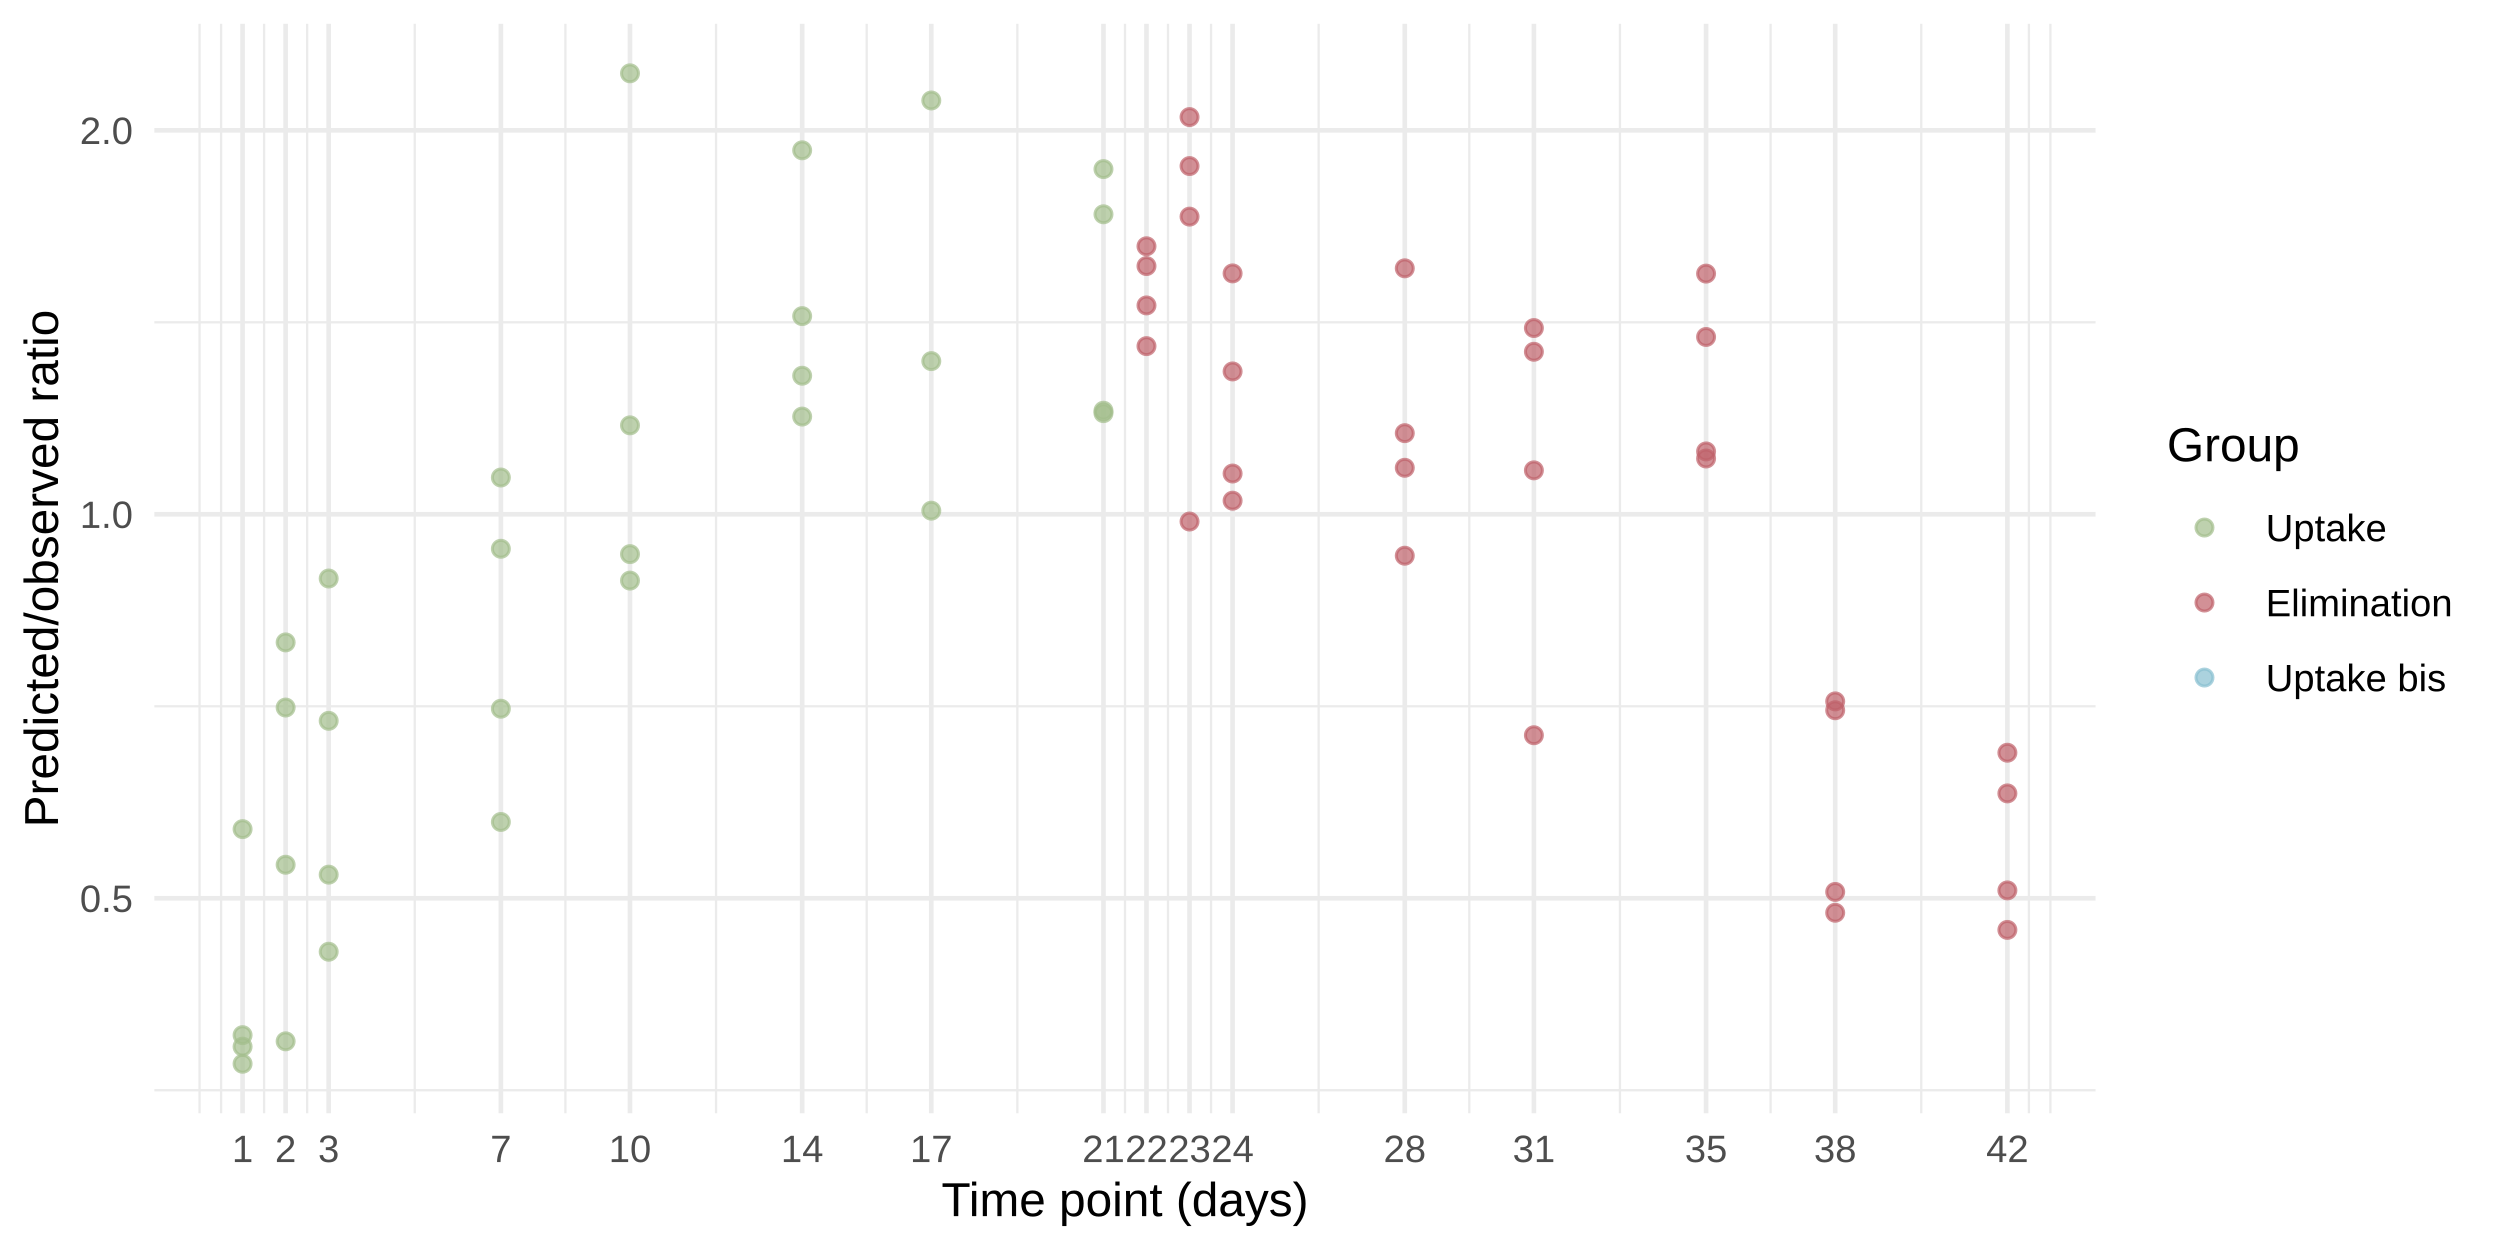
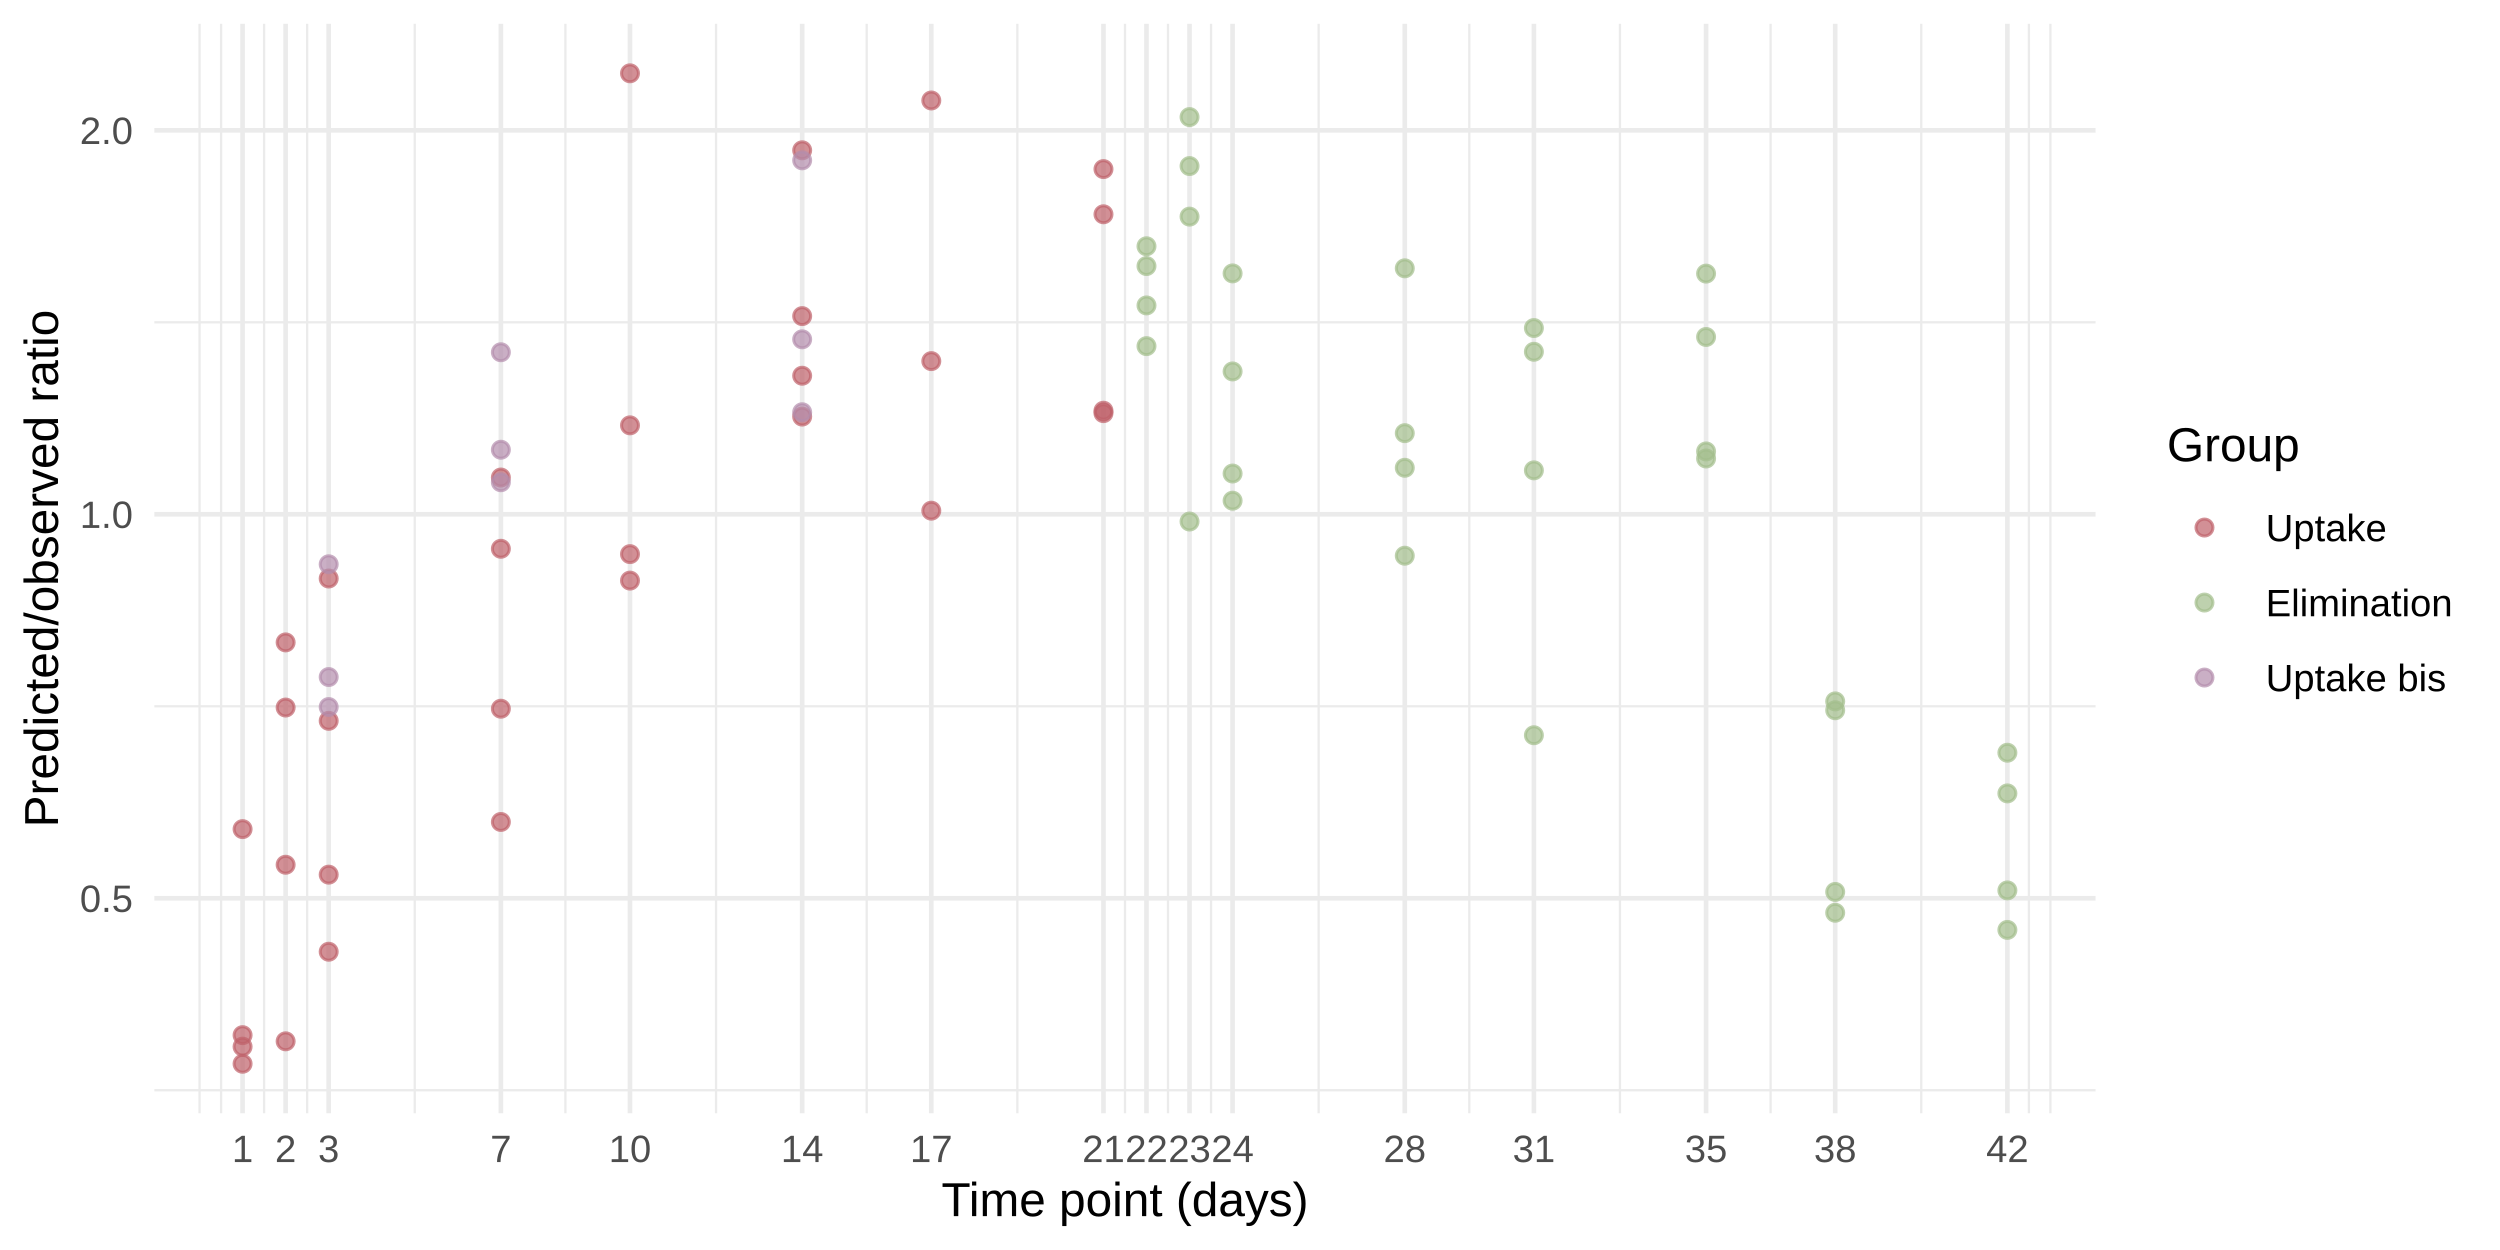
<svg xmlns="http://www.w3.org/2000/svg" width="576.00pt" height="288.00pt" viewBox="0 0 576.00 288.00">
  <g class="svglite">
    <defs>
      <style type="text/css">
    .svglite line, .svglite polyline, .svglite polygon, .svglite path, .svglite rect, .svglite circle {
      fill: none;
      stroke: #000000;
      stroke-linecap: round;
      stroke-linejoin: round;
      stroke-miterlimit: 10.00;
    }
    .svglite text {
      white-space: pre;
    }
    .svglite g.glyphgroup path {
      fill: inherit;
      stroke: none;
    }
  </style>
    </defs>
    <rect width="100%" height="100%" style="stroke: none; fill: #FFFFFF;" />
    <defs>
      <clipPath id="cpMC4wMHw1NzYuMDB8MC4wMHwyODguMDA=">
        <rect x="0.00" y="0.00" width="576.00" height="288.00" />
      </clipPath>
    </defs>
    <g clip-path="url(#cpMC4wMHw1NzYuMDB8MC4wMHwyODguMDA=)">
      <rect x="-0" y="0.00" width="576.00" height="288.00" style="stroke-width: 1.07; stroke: none; fill: #FFFFFF;" />
    </g>
    <defs>
      <clipPath id="cpMzUuNTZ8NDgyLjgzfDUuNDh8MjU2LjUw">
        <rect x="35.56" y="5.48" width="447.26" height="251.02" />
      </clipPath>
    </defs>
    <g clip-path="url(#cpMzUuNTZ8NDgyLjgzfDUuNDh8MjU2LjUw)">
      <polyline points="35.56,251.19 482.83,251.19 " style="stroke-width: 0.53; stroke: #EBEBEB; stroke-linecap: butt;" />
      <polyline points="35.56,162.72 482.83,162.72 " style="stroke-width: 0.53; stroke: #EBEBEB; stroke-linecap: butt;" />
      <polyline points="35.56,74.26 482.83,74.26 " style="stroke-width: 0.53; stroke: #EBEBEB; stroke-linecap: butt;" />
      <polyline points="45.98,256.50 45.98,5.48 " style="stroke-width: 0.53; stroke: #EBEBEB; stroke-linecap: butt;" />
      <polyline points="50.94,256.50 50.94,5.48 " style="stroke-width: 0.53; stroke: #EBEBEB; stroke-linecap: butt;" />
      <polyline points="60.85,256.50 60.85,5.48 " style="stroke-width: 0.53; stroke: #EBEBEB; stroke-linecap: butt;" />
      <polyline points="70.77,256.50 70.77,5.48 " style="stroke-width: 0.53; stroke: #EBEBEB; stroke-linecap: butt;" />
      <polyline points="95.56,256.50 95.56,5.48 " style="stroke-width: 0.53; stroke: #EBEBEB; stroke-linecap: butt;" />
      <polyline points="130.27,256.50 130.27,5.48 " style="stroke-width: 0.53; stroke: #EBEBEB; stroke-linecap: butt;" />
      <polyline points="164.98,256.50 164.98,5.48 " style="stroke-width: 0.53; stroke: #EBEBEB; stroke-linecap: butt;" />
      <polyline points="199.69,256.50 199.69,5.48 " style="stroke-width: 0.53; stroke: #EBEBEB; stroke-linecap: butt;" />
      <polyline points="234.40,256.50 234.40,5.48 " style="stroke-width: 0.53; stroke: #EBEBEB; stroke-linecap: butt;" />
      <polyline points="259.20,256.50 259.20,5.48 " style="stroke-width: 0.53; stroke: #EBEBEB; stroke-linecap: butt;" />
      <polyline points="269.11,256.50 269.11,5.48 " style="stroke-width: 0.53; stroke: #EBEBEB; stroke-linecap: butt;" />
      <polyline points="279.03,256.50 279.03,5.48 " style="stroke-width: 0.53; stroke: #EBEBEB; stroke-linecap: butt;" />
      <polyline points="303.82,256.50 303.82,5.48 " style="stroke-width: 0.53; stroke: #EBEBEB; stroke-linecap: butt;" />
      <polyline points="338.53,256.50 338.53,5.48 " style="stroke-width: 0.53; stroke: #EBEBEB; stroke-linecap: butt;" />
      <polyline points="373.24,256.50 373.24,5.48 " style="stroke-width: 0.53; stroke: #EBEBEB; stroke-linecap: butt;" />
      <polyline points="407.95,256.50 407.95,5.48 " style="stroke-width: 0.53; stroke: #EBEBEB; stroke-linecap: butt;" />
      <polyline points="442.66,256.50 442.66,5.48 " style="stroke-width: 0.53; stroke: #EBEBEB; stroke-linecap: butt;" />
      <polyline points="467.46,256.50 467.46,5.48 " style="stroke-width: 0.53; stroke: #EBEBEB; stroke-linecap: butt;" />
      <polyline points="472.41,256.50 472.41,5.48 " style="stroke-width: 0.53; stroke: #EBEBEB; stroke-linecap: butt;" />
      <polyline points="35.56,206.96 482.83,206.96 " style="stroke-width: 1.07; stroke: #EBEBEB; stroke-linecap: butt;" />
      <polyline points="35.56,118.49 482.83,118.49 " style="stroke-width: 1.07; stroke: #EBEBEB; stroke-linecap: butt;" />
      <polyline points="35.56,30.03 482.83,30.03 " style="stroke-width: 1.07; stroke: #EBEBEB; stroke-linecap: butt;" />
      <polyline points="55.89,256.50 55.89,5.48 " style="stroke-width: 1.07; stroke: #EBEBEB; stroke-linecap: butt;" />
      <polyline points="65.81,256.50 65.81,5.48 " style="stroke-width: 1.07; stroke: #EBEBEB; stroke-linecap: butt;" />
      <polyline points="75.73,256.50 75.73,5.48 " style="stroke-width: 1.07; stroke: #EBEBEB; stroke-linecap: butt;" />
      <polyline points="115.40,256.50 115.40,5.48 " style="stroke-width: 1.07; stroke: #EBEBEB; stroke-linecap: butt;" />
      <polyline points="145.15,256.50 145.15,5.48 " style="stroke-width: 1.07; stroke: #EBEBEB; stroke-linecap: butt;" />
      <polyline points="184.82,256.50 184.82,5.48 " style="stroke-width: 1.07; stroke: #EBEBEB; stroke-linecap: butt;" />
      <polyline points="214.57,256.50 214.57,5.48 " style="stroke-width: 1.07; stroke: #EBEBEB; stroke-linecap: butt;" />
      <polyline points="254.24,256.50 254.24,5.48 " style="stroke-width: 1.07; stroke: #EBEBEB; stroke-linecap: butt;" />
      <polyline points="264.15,256.50 264.15,5.48 " style="stroke-width: 1.07; stroke: #EBEBEB; stroke-linecap: butt;" />
      <polyline points="274.07,256.50 274.07,5.48 " style="stroke-width: 1.07; stroke: #EBEBEB; stroke-linecap: butt;" />
      <polyline points="283.99,256.50 283.99,5.48 " style="stroke-width: 1.07; stroke: #EBEBEB; stroke-linecap: butt;" />
      <polyline points="323.66,256.50 323.66,5.48 " style="stroke-width: 1.07; stroke: #EBEBEB; stroke-linecap: butt;" />
      <polyline points="353.41,256.50 353.41,5.48 " style="stroke-width: 1.07; stroke: #EBEBEB; stroke-linecap: butt;" />
      <polyline points="393.08,256.50 393.08,5.48 " style="stroke-width: 1.07; stroke: #EBEBEB; stroke-linecap: butt;" />
      <polyline points="422.83,256.50 422.83,5.48 " style="stroke-width: 1.07; stroke: #EBEBEB; stroke-linecap: butt;" />
      <polyline points="462.50,256.50 462.50,5.48 " style="stroke-width: 1.07; stroke: #EBEBEB; stroke-linecap: butt;" />
-       <circle cx="55.89" cy="238.50" r="1.95" style="stroke-width: 0.71; stroke: #A3BE8C; stroke-opacity: 0.70; fill: #A3BE8C; fill-opacity: 0.70;" />
-       <circle cx="55.89" cy="191.03" r="1.95" style="stroke-width: 0.71; stroke: #A3BE8C; stroke-opacity: 0.70; fill: #A3BE8C; fill-opacity: 0.70;" />
-       <circle cx="55.89" cy="245.09" r="1.95" style="stroke-width: 0.71; stroke: #A3BE8C; stroke-opacity: 0.70; fill: #A3BE8C; fill-opacity: 0.70;" />
-       <circle cx="55.89" cy="241.15" r="1.95" style="stroke-width: 0.71; stroke: #A3BE8C; stroke-opacity: 0.70; fill: #A3BE8C; fill-opacity: 0.70;" />
-       <circle cx="65.81" cy="163.02" r="1.95" style="stroke-width: 0.71; stroke: #A3BE8C; stroke-opacity: 0.70; fill: #A3BE8C; fill-opacity: 0.70;" />
-       <circle cx="65.81" cy="148.01" r="1.95" style="stroke-width: 0.71; stroke: #A3BE8C; stroke-opacity: 0.70; fill: #A3BE8C; fill-opacity: 0.70;" />
-       <circle cx="65.81" cy="199.24" r="1.95" style="stroke-width: 0.71; stroke: #A3BE8C; stroke-opacity: 0.70; fill: #A3BE8C; fill-opacity: 0.70;" />
-       <circle cx="65.81" cy="239.92" r="1.95" style="stroke-width: 0.71; stroke: #A3BE8C; stroke-opacity: 0.70; fill: #A3BE8C; fill-opacity: 0.70;" />
-       <circle cx="75.73" cy="133.29" r="1.95" style="stroke-width: 0.71; stroke: #A3BE8C; stroke-opacity: 0.70; fill: #A3BE8C; fill-opacity: 0.70;" />
-       <circle cx="75.73" cy="166.08" r="1.95" style="stroke-width: 0.71; stroke: #A3BE8C; stroke-opacity: 0.70; fill: #A3BE8C; fill-opacity: 0.70;" />
-       <circle cx="75.73" cy="219.28" r="1.95" style="stroke-width: 0.71; stroke: #A3BE8C; stroke-opacity: 0.70; fill: #A3BE8C; fill-opacity: 0.70;" />
-       <circle cx="75.73" cy="201.52" r="1.95" style="stroke-width: 0.71; stroke: #A3BE8C; stroke-opacity: 0.70; fill: #A3BE8C; fill-opacity: 0.70;" />
-       <circle cx="115.40" cy="110.02" r="1.95" style="stroke-width: 0.71; stroke: #A3BE8C; stroke-opacity: 0.70; fill: #A3BE8C; fill-opacity: 0.70;" />
-       <circle cx="115.40" cy="126.44" r="1.95" style="stroke-width: 0.71; stroke: #A3BE8C; stroke-opacity: 0.70; fill: #A3BE8C; fill-opacity: 0.70;" />
-       <circle cx="115.40" cy="163.29" r="1.95" style="stroke-width: 0.71; stroke: #A3BE8C; stroke-opacity: 0.70; fill: #A3BE8C; fill-opacity: 0.70;" />
-       <circle cx="115.40" cy="189.38" r="1.95" style="stroke-width: 0.71; stroke: #A3BE8C; stroke-opacity: 0.70; fill: #A3BE8C; fill-opacity: 0.70;" />
-       <circle cx="145.15" cy="98.00" r="1.95" style="stroke-width: 0.71; stroke: #A3BE8C; stroke-opacity: 0.70; fill: #A3BE8C; fill-opacity: 0.70;" />
-       <circle cx="145.15" cy="16.89" r="1.95" style="stroke-width: 0.71; stroke: #A3BE8C; stroke-opacity: 0.70; fill: #A3BE8C; fill-opacity: 0.70;" />
-       <circle cx="145.15" cy="127.67" r="1.95" style="stroke-width: 0.71; stroke: #A3BE8C; stroke-opacity: 0.70; fill: #A3BE8C; fill-opacity: 0.70;" />
-       <circle cx="145.15" cy="133.77" r="1.95" style="stroke-width: 0.71; stroke: #A3BE8C; stroke-opacity: 0.70; fill: #A3BE8C; fill-opacity: 0.70;" />
-       <circle cx="184.82" cy="72.83" r="1.95" style="stroke-width: 0.71; stroke: #A3BE8C; stroke-opacity: 0.70; fill: #A3BE8C; fill-opacity: 0.70;" />
-       <circle cx="184.82" cy="34.63" r="1.95" style="stroke-width: 0.71; stroke: #A3BE8C; stroke-opacity: 0.70; fill: #A3BE8C; fill-opacity: 0.70;" />
-       <circle cx="184.82" cy="95.98" r="1.95" style="stroke-width: 0.71; stroke: #A3BE8C; stroke-opacity: 0.70; fill: #A3BE8C; fill-opacity: 0.70;" />
-       <circle cx="184.82" cy="86.57" r="1.95" style="stroke-width: 0.71; stroke: #A3BE8C; stroke-opacity: 0.70; fill: #A3BE8C; fill-opacity: 0.70;" />
-       <circle cx="214.57" cy="23.15" r="1.95" style="stroke-width: 0.71; stroke: #A3BE8C; stroke-opacity: 0.70; fill: #A3BE8C; fill-opacity: 0.70;" />
-       <circle cx="214.57" cy="117.66" r="1.95" style="stroke-width: 0.71; stroke: #A3BE8C; stroke-opacity: 0.70; fill: #A3BE8C; fill-opacity: 0.70;" />
-       <circle cx="214.57" cy="83.20" r="1.95" style="stroke-width: 0.71; stroke: #A3BE8C; stroke-opacity: 0.70; fill: #A3BE8C; fill-opacity: 0.70;" />
-       <circle cx="254.24" cy="38.96" r="1.95" style="stroke-width: 0.71; stroke: #A3BE8C; stroke-opacity: 0.70; fill: #A3BE8C; fill-opacity: 0.70;" />
-       <circle cx="254.24" cy="94.63" r="1.95" style="stroke-width: 0.71; stroke: #A3BE8C; stroke-opacity: 0.70; fill: #A3BE8C; fill-opacity: 0.70;" />
-       <circle cx="254.24" cy="49.37" r="1.95" style="stroke-width: 0.71; stroke: #A3BE8C; stroke-opacity: 0.70; fill: #A3BE8C; fill-opacity: 0.70;" />
-       <circle cx="254.24" cy="95.19" r="1.95" style="stroke-width: 0.71; stroke: #A3BE8C; stroke-opacity: 0.70; fill: #A3BE8C; fill-opacity: 0.70;" />
-       <circle cx="264.15" cy="61.30" r="1.95" style="stroke-width: 0.71; stroke: #BF616A; stroke-opacity: 0.70; fill: #BF616A; fill-opacity: 0.70;" />
-       <circle cx="264.15" cy="70.37" r="1.95" style="stroke-width: 0.71; stroke: #BF616A; stroke-opacity: 0.70; fill: #BF616A; fill-opacity: 0.70;" />
-       <circle cx="264.15" cy="79.75" r="1.95" style="stroke-width: 0.71; stroke: #BF616A; stroke-opacity: 0.70; fill: #BF616A; fill-opacity: 0.70;" />
-       <circle cx="264.15" cy="56.74" r="1.95" style="stroke-width: 0.71; stroke: #BF616A; stroke-opacity: 0.70; fill: #BF616A; fill-opacity: 0.70;" />
-       <circle cx="274.07" cy="120.16" r="1.95" style="stroke-width: 0.71; stroke: #BF616A; stroke-opacity: 0.70; fill: #BF616A; fill-opacity: 0.70;" />
-       <circle cx="274.07" cy="49.91" r="1.95" style="stroke-width: 0.71; stroke: #BF616A; stroke-opacity: 0.70; fill: #BF616A; fill-opacity: 0.70;" />
-       <circle cx="274.07" cy="26.97" r="1.95" style="stroke-width: 0.71; stroke: #BF616A; stroke-opacity: 0.70; fill: #BF616A; fill-opacity: 0.70;" />
-       <circle cx="274.07" cy="38.26" r="1.95" style="stroke-width: 0.71; stroke: #BF616A; stroke-opacity: 0.70; fill: #BF616A; fill-opacity: 0.70;" />
-       <circle cx="283.99" cy="62.99" r="1.95" style="stroke-width: 0.71; stroke: #BF616A; stroke-opacity: 0.70; fill: #BF616A; fill-opacity: 0.70;" />
-       <circle cx="283.99" cy="109.10" r="1.95" style="stroke-width: 0.71; stroke: #BF616A; stroke-opacity: 0.70; fill: #BF616A; fill-opacity: 0.70;" />
-       <circle cx="283.99" cy="85.58" r="1.95" style="stroke-width: 0.71; stroke: #BF616A; stroke-opacity: 0.70; fill: #BF616A; fill-opacity: 0.70;" />
-       <circle cx="283.99" cy="115.36" r="1.95" style="stroke-width: 0.71; stroke: #BF616A; stroke-opacity: 0.70; fill: #BF616A; fill-opacity: 0.70;" />
-       <circle cx="323.66" cy="128.04" r="1.95" style="stroke-width: 0.71; stroke: #BF616A; stroke-opacity: 0.70; fill: #BF616A; fill-opacity: 0.70;" />
-       <circle cx="323.66" cy="61.82" r="1.95" style="stroke-width: 0.71; stroke: #BF616A; stroke-opacity: 0.70; fill: #BF616A; fill-opacity: 0.70;" />
-       <circle cx="323.66" cy="99.80" r="1.95" style="stroke-width: 0.71; stroke: #BF616A; stroke-opacity: 0.70; fill: #BF616A; fill-opacity: 0.70;" />
-       <circle cx="323.66" cy="107.78" r="1.95" style="stroke-width: 0.71; stroke: #BF616A; stroke-opacity: 0.70; fill: #BF616A; fill-opacity: 0.70;" />
-       <circle cx="353.41" cy="169.40" r="1.95" style="stroke-width: 0.71; stroke: #BF616A; stroke-opacity: 0.70; fill: #BF616A; fill-opacity: 0.70;" />
-       <circle cx="353.41" cy="75.58" r="1.95" style="stroke-width: 0.71; stroke: #BF616A; stroke-opacity: 0.70; fill: #BF616A; fill-opacity: 0.70;" />
-       <circle cx="353.41" cy="81.05" r="1.95" style="stroke-width: 0.71; stroke: #BF616A; stroke-opacity: 0.70; fill: #BF616A; fill-opacity: 0.70;" />
-       <circle cx="353.41" cy="108.37" r="1.95" style="stroke-width: 0.71; stroke: #BF616A; stroke-opacity: 0.70; fill: #BF616A; fill-opacity: 0.70;" />
-       <circle cx="393.08" cy="77.64" r="1.95" style="stroke-width: 0.71; stroke: #BF616A; stroke-opacity: 0.70; fill: #BF616A; fill-opacity: 0.70;" />
-       <circle cx="393.08" cy="105.64" r="1.95" style="stroke-width: 0.71; stroke: #BF616A; stroke-opacity: 0.70; fill: #BF616A; fill-opacity: 0.70;" />
-       <circle cx="393.08" cy="104.01" r="1.95" style="stroke-width: 0.71; stroke: #BF616A; stroke-opacity: 0.70; fill: #BF616A; fill-opacity: 0.70;" />
-       <circle cx="393.08" cy="63.04" r="1.95" style="stroke-width: 0.71; stroke: #BF616A; stroke-opacity: 0.70; fill: #BF616A; fill-opacity: 0.70;" />
-       <circle cx="422.83" cy="205.50" r="1.95" style="stroke-width: 0.71; stroke: #BF616A; stroke-opacity: 0.70; fill: #BF616A; fill-opacity: 0.70;" />
-       <circle cx="422.83" cy="210.30" r="1.95" style="stroke-width: 0.71; stroke: #BF616A; stroke-opacity: 0.70; fill: #BF616A; fill-opacity: 0.70;" />
-       <circle cx="422.83" cy="163.64" r="1.95" style="stroke-width: 0.71; stroke: #BF616A; stroke-opacity: 0.70; fill: #BF616A; fill-opacity: 0.70;" />
-       <circle cx="422.83" cy="161.60" r="1.95" style="stroke-width: 0.71; stroke: #BF616A; stroke-opacity: 0.70; fill: #BF616A; fill-opacity: 0.70;" />
-       <circle cx="462.50" cy="214.25" r="1.95" style="stroke-width: 0.71; stroke: #BF616A; stroke-opacity: 0.70; fill: #BF616A; fill-opacity: 0.70;" />
-       <circle cx="462.50" cy="173.43" r="1.95" style="stroke-width: 0.71; stroke: #BF616A; stroke-opacity: 0.70; fill: #BF616A; fill-opacity: 0.70;" />
-       <circle cx="462.50" cy="182.80" r="1.95" style="stroke-width: 0.71; stroke: #BF616A; stroke-opacity: 0.70; fill: #BF616A; fill-opacity: 0.70;" />
-       <circle cx="462.50" cy="205.15" r="1.95" style="stroke-width: 0.71; stroke: #BF616A; stroke-opacity: 0.70; fill: #BF616A; fill-opacity: 0.70;" />
+       <circle cx="55.89" cy="238.50" r="1.95" style="stroke-width: 0.71; stroke: #BF616A; stroke-opacity: 0.70; fill: #BF616A; fill-opacity: 0.70;" />
+       <circle cx="55.89" cy="191.03" r="1.95" style="stroke-width: 0.71; stroke: #BF616A; stroke-opacity: 0.70; fill: #BF616A; fill-opacity: 0.70;" />
+       <circle cx="55.89" cy="245.09" r="1.95" style="stroke-width: 0.71; stroke: #BF616A; stroke-opacity: 0.70; fill: #BF616A; fill-opacity: 0.70;" />
+       <circle cx="55.89" cy="241.15" r="1.95" style="stroke-width: 0.71; stroke: #BF616A; stroke-opacity: 0.70; fill: #BF616A; fill-opacity: 0.70;" />
+       <circle cx="65.81" cy="163.02" r="1.95" style="stroke-width: 0.71; stroke: #BF616A; stroke-opacity: 0.70; fill: #BF616A; fill-opacity: 0.70;" />
+       <circle cx="65.81" cy="148.01" r="1.95" style="stroke-width: 0.71; stroke: #BF616A; stroke-opacity: 0.70; fill: #BF616A; fill-opacity: 0.70;" />
+       <circle cx="65.81" cy="199.24" r="1.95" style="stroke-width: 0.71; stroke: #BF616A; stroke-opacity: 0.70; fill: #BF616A; fill-opacity: 0.70;" />
+       <circle cx="65.81" cy="239.92" r="1.95" style="stroke-width: 0.71; stroke: #BF616A; stroke-opacity: 0.70; fill: #BF616A; fill-opacity: 0.70;" />
+       <circle cx="75.73" cy="133.29" r="1.95" style="stroke-width: 0.71; stroke: #BF616A; stroke-opacity: 0.70; fill: #BF616A; fill-opacity: 0.70;" />
+       <circle cx="75.73" cy="166.08" r="1.95" style="stroke-width: 0.71; stroke: #BF616A; stroke-opacity: 0.70; fill: #BF616A; fill-opacity: 0.70;" />
+       <circle cx="75.73" cy="219.28" r="1.95" style="stroke-width: 0.71; stroke: #BF616A; stroke-opacity: 0.70; fill: #BF616A; fill-opacity: 0.70;" />
+       <circle cx="75.73" cy="201.52" r="1.95" style="stroke-width: 0.71; stroke: #BF616A; stroke-opacity: 0.70; fill: #BF616A; fill-opacity: 0.70;" />
+       <circle cx="115.40" cy="110.02" r="1.95" style="stroke-width: 0.71; stroke: #BF616A; stroke-opacity: 0.70; fill: #BF616A; fill-opacity: 0.70;" />
+       <circle cx="115.40" cy="126.44" r="1.95" style="stroke-width: 0.71; stroke: #BF616A; stroke-opacity: 0.70; fill: #BF616A; fill-opacity: 0.70;" />
+       <circle cx="115.40" cy="163.29" r="1.95" style="stroke-width: 0.71; stroke: #BF616A; stroke-opacity: 0.70; fill: #BF616A; fill-opacity: 0.70;" />
+       <circle cx="115.40" cy="189.38" r="1.95" style="stroke-width: 0.71; stroke: #BF616A; stroke-opacity: 0.70; fill: #BF616A; fill-opacity: 0.70;" />
+       <circle cx="145.15" cy="98.00" r="1.95" style="stroke-width: 0.71; stroke: #BF616A; stroke-opacity: 0.70; fill: #BF616A; fill-opacity: 0.70;" />
+       <circle cx="145.15" cy="16.89" r="1.95" style="stroke-width: 0.71; stroke: #BF616A; stroke-opacity: 0.70; fill: #BF616A; fill-opacity: 0.70;" />
+       <circle cx="145.15" cy="127.67" r="1.95" style="stroke-width: 0.71; stroke: #BF616A; stroke-opacity: 0.70; fill: #BF616A; fill-opacity: 0.70;" />
+       <circle cx="145.15" cy="133.77" r="1.95" style="stroke-width: 0.71; stroke: #BF616A; stroke-opacity: 0.70; fill: #BF616A; fill-opacity: 0.70;" />
+       <circle cx="184.82" cy="72.83" r="1.95" style="stroke-width: 0.71; stroke: #BF616A; stroke-opacity: 0.70; fill: #BF616A; fill-opacity: 0.70;" />
+       <circle cx="184.82" cy="34.63" r="1.95" style="stroke-width: 0.71; stroke: #BF616A; stroke-opacity: 0.70; fill: #BF616A; fill-opacity: 0.70;" />
+       <circle cx="184.82" cy="95.98" r="1.95" style="stroke-width: 0.71; stroke: #BF616A; stroke-opacity: 0.70; fill: #BF616A; fill-opacity: 0.70;" />
+       <circle cx="184.82" cy="86.57" r="1.95" style="stroke-width: 0.71; stroke: #BF616A; stroke-opacity: 0.70; fill: #BF616A; fill-opacity: 0.70;" />
+       <circle cx="214.57" cy="23.15" r="1.95" style="stroke-width: 0.71; stroke: #BF616A; stroke-opacity: 0.70; fill: #BF616A; fill-opacity: 0.70;" />
+       <circle cx="214.57" cy="117.66" r="1.95" style="stroke-width: 0.71; stroke: #BF616A; stroke-opacity: 0.70; fill: #BF616A; fill-opacity: 0.70;" />
+       <circle cx="214.57" cy="83.20" r="1.95" style="stroke-width: 0.71; stroke: #BF616A; stroke-opacity: 0.70; fill: #BF616A; fill-opacity: 0.70;" />
+       <circle cx="254.24" cy="38.96" r="1.95" style="stroke-width: 0.71; stroke: #BF616A; stroke-opacity: 0.70; fill: #BF616A; fill-opacity: 0.70;" />
+       <circle cx="254.24" cy="94.63" r="1.95" style="stroke-width: 0.71; stroke: #BF616A; stroke-opacity: 0.70; fill: #BF616A; fill-opacity: 0.70;" />
+       <circle cx="254.24" cy="49.37" r="1.95" style="stroke-width: 0.71; stroke: #BF616A; stroke-opacity: 0.70; fill: #BF616A; fill-opacity: 0.70;" />
+       <circle cx="254.24" cy="95.19" r="1.95" style="stroke-width: 0.71; stroke: #BF616A; stroke-opacity: 0.70; fill: #BF616A; fill-opacity: 0.70;" />
+       <circle cx="264.15" cy="61.30" r="1.95" style="stroke-width: 0.71; stroke: #A3BE8C; stroke-opacity: 0.70; fill: #A3BE8C; fill-opacity: 0.70;" />
+       <circle cx="264.15" cy="70.37" r="1.95" style="stroke-width: 0.71; stroke: #A3BE8C; stroke-opacity: 0.70; fill: #A3BE8C; fill-opacity: 0.70;" />
+       <circle cx="264.15" cy="79.75" r="1.95" style="stroke-width: 0.71; stroke: #A3BE8C; stroke-opacity: 0.70; fill: #A3BE8C; fill-opacity: 0.70;" />
+       <circle cx="264.15" cy="56.74" r="1.95" style="stroke-width: 0.71; stroke: #A3BE8C; stroke-opacity: 0.70; fill: #A3BE8C; fill-opacity: 0.70;" />
+       <circle cx="274.07" cy="120.16" r="1.95" style="stroke-width: 0.71; stroke: #A3BE8C; stroke-opacity: 0.70; fill: #A3BE8C; fill-opacity: 0.70;" />
+       <circle cx="274.07" cy="49.91" r="1.95" style="stroke-width: 0.71; stroke: #A3BE8C; stroke-opacity: 0.70; fill: #A3BE8C; fill-opacity: 0.70;" />
+       <circle cx="274.07" cy="26.97" r="1.95" style="stroke-width: 0.71; stroke: #A3BE8C; stroke-opacity: 0.70; fill: #A3BE8C; fill-opacity: 0.70;" />
+       <circle cx="274.07" cy="38.26" r="1.95" style="stroke-width: 0.71; stroke: #A3BE8C; stroke-opacity: 0.70; fill: #A3BE8C; fill-opacity: 0.70;" />
+       <circle cx="283.99" cy="62.99" r="1.95" style="stroke-width: 0.71; stroke: #A3BE8C; stroke-opacity: 0.70; fill: #A3BE8C; fill-opacity: 0.70;" />
+       <circle cx="283.99" cy="109.10" r="1.95" style="stroke-width: 0.71; stroke: #A3BE8C; stroke-opacity: 0.70; fill: #A3BE8C; fill-opacity: 0.70;" />
+       <circle cx="283.99" cy="85.58" r="1.95" style="stroke-width: 0.71; stroke: #A3BE8C; stroke-opacity: 0.70; fill: #A3BE8C; fill-opacity: 0.70;" />
+       <circle cx="283.99" cy="115.36" r="1.95" style="stroke-width: 0.71; stroke: #A3BE8C; stroke-opacity: 0.70; fill: #A3BE8C; fill-opacity: 0.70;" />
+       <circle cx="323.66" cy="128.04" r="1.95" style="stroke-width: 0.71; stroke: #A3BE8C; stroke-opacity: 0.70; fill: #A3BE8C; fill-opacity: 0.70;" />
+       <circle cx="323.66" cy="61.82" r="1.95" style="stroke-width: 0.71; stroke: #A3BE8C; stroke-opacity: 0.70; fill: #A3BE8C; fill-opacity: 0.70;" />
+       <circle cx="323.66" cy="99.80" r="1.95" style="stroke-width: 0.71; stroke: #A3BE8C; stroke-opacity: 0.70; fill: #A3BE8C; fill-opacity: 0.70;" />
+       <circle cx="323.66" cy="107.78" r="1.95" style="stroke-width: 0.71; stroke: #A3BE8C; stroke-opacity: 0.70; fill: #A3BE8C; fill-opacity: 0.70;" />
+       <circle cx="353.41" cy="169.40" r="1.95" style="stroke-width: 0.71; stroke: #A3BE8C; stroke-opacity: 0.70; fill: #A3BE8C; fill-opacity: 0.70;" />
+       <circle cx="353.41" cy="75.58" r="1.95" style="stroke-width: 0.71; stroke: #A3BE8C; stroke-opacity: 0.70; fill: #A3BE8C; fill-opacity: 0.70;" />
+       <circle cx="353.41" cy="81.05" r="1.95" style="stroke-width: 0.71; stroke: #A3BE8C; stroke-opacity: 0.70; fill: #A3BE8C; fill-opacity: 0.70;" />
+       <circle cx="353.41" cy="108.37" r="1.95" style="stroke-width: 0.71; stroke: #A3BE8C; stroke-opacity: 0.70; fill: #A3BE8C; fill-opacity: 0.70;" />
+       <circle cx="393.08" cy="77.64" r="1.95" style="stroke-width: 0.71; stroke: #A3BE8C; stroke-opacity: 0.70; fill: #A3BE8C; fill-opacity: 0.70;" />
+       <circle cx="393.08" cy="105.64" r="1.95" style="stroke-width: 0.71; stroke: #A3BE8C; stroke-opacity: 0.70; fill: #A3BE8C; fill-opacity: 0.70;" />
+       <circle cx="393.08" cy="104.01" r="1.95" style="stroke-width: 0.71; stroke: #A3BE8C; stroke-opacity: 0.70; fill: #A3BE8C; fill-opacity: 0.70;" />
+       <circle cx="393.08" cy="63.04" r="1.95" style="stroke-width: 0.71; stroke: #A3BE8C; stroke-opacity: 0.70; fill: #A3BE8C; fill-opacity: 0.70;" />
+       <circle cx="422.83" cy="205.50" r="1.95" style="stroke-width: 0.71; stroke: #A3BE8C; stroke-opacity: 0.70; fill: #A3BE8C; fill-opacity: 0.70;" />
+       <circle cx="422.83" cy="210.30" r="1.95" style="stroke-width: 0.71; stroke: #A3BE8C; stroke-opacity: 0.70; fill: #A3BE8C; fill-opacity: 0.70;" />
+       <circle cx="422.83" cy="163.64" r="1.95" style="stroke-width: 0.71; stroke: #A3BE8C; stroke-opacity: 0.70; fill: #A3BE8C; fill-opacity: 0.70;" />
+       <circle cx="422.83" cy="161.60" r="1.95" style="stroke-width: 0.71; stroke: #A3BE8C; stroke-opacity: 0.70; fill: #A3BE8C; fill-opacity: 0.70;" />
+       <circle cx="462.50" cy="214.25" r="1.95" style="stroke-width: 0.71; stroke: #A3BE8C; stroke-opacity: 0.70; fill: #A3BE8C; fill-opacity: 0.70;" />
+       <circle cx="462.50" cy="173.43" r="1.95" style="stroke-width: 0.71; stroke: #A3BE8C; stroke-opacity: 0.70; fill: #A3BE8C; fill-opacity: 0.70;" />
+       <circle cx="462.50" cy="182.80" r="1.95" style="stroke-width: 0.71; stroke: #A3BE8C; stroke-opacity: 0.70; fill: #A3BE8C; fill-opacity: 0.70;" />
+       <circle cx="462.50" cy="205.15" r="1.95" style="stroke-width: 0.71; stroke: #A3BE8C; stroke-opacity: 0.70; fill: #A3BE8C; fill-opacity: 0.70;" />
+       <circle cx="75.73" cy="155.99" r="1.95" style="stroke-width: 0.71; stroke: #B48EAD; stroke-opacity: 0.70; fill: #B48EAD; fill-opacity: 0.70;" />
+       <circle cx="75.73" cy="130.01" r="1.95" style="stroke-width: 0.71; stroke: #B48EAD; stroke-opacity: 0.70; fill: #B48EAD; fill-opacity: 0.70;" />
+       <circle cx="75.73" cy="162.90" r="1.95" style="stroke-width: 0.71; stroke: #B48EAD; stroke-opacity: 0.70; fill: #B48EAD; fill-opacity: 0.70;" />
+       <circle cx="115.40" cy="81.16" r="1.95" style="stroke-width: 0.71; stroke: #B48EAD; stroke-opacity: 0.70; fill: #B48EAD; fill-opacity: 0.70;" />
+       <circle cx="115.40" cy="111.11" r="1.95" style="stroke-width: 0.71; stroke: #B48EAD; stroke-opacity: 0.70; fill: #B48EAD; fill-opacity: 0.70;" />
+       <circle cx="115.40" cy="103.62" r="1.95" style="stroke-width: 0.71; stroke: #B48EAD; stroke-opacity: 0.70; fill: #B48EAD; fill-opacity: 0.70;" />
+       <circle cx="184.82" cy="94.98" r="1.95" style="stroke-width: 0.71; stroke: #B48EAD; stroke-opacity: 0.70; fill: #B48EAD; fill-opacity: 0.70;" />
+       <circle cx="184.82" cy="36.94" r="1.95" style="stroke-width: 0.71; stroke: #B48EAD; stroke-opacity: 0.70; fill: #B48EAD; fill-opacity: 0.70;" />
+       <circle cx="184.82" cy="78.18" r="1.95" style="stroke-width: 0.71; stroke: #B48EAD; stroke-opacity: 0.70; fill: #B48EAD; fill-opacity: 0.70;" />
    </g>
    <g clip-path="url(#cpMC4wMHw1NzYuMDB8MC4wMHwyODguMDA=)">
      <text x="30.63" y="210.11" text-anchor="end" style="font-size: 8.80px;fill: #4D4D4D; font-family: &quot;Arial&quot;;" textLength="12.22px" lengthAdjust="spacingAndGlyphs">0.5</text>
      <text x="30.63" y="121.64" text-anchor="end" style="font-size: 8.80px;fill: #4D4D4D; font-family: &quot;Arial&quot;;" textLength="12.22px" lengthAdjust="spacingAndGlyphs">1.0</text>
      <text x="30.63" y="33.18" text-anchor="end" style="font-size: 8.80px;fill: #4D4D4D; font-family: &quot;Arial&quot;;" textLength="12.22px" lengthAdjust="spacingAndGlyphs">2.0</text>
      <text x="55.89" y="267.74" text-anchor="middle" style="font-size: 8.80px;fill: #4D4D4D; font-family: &quot;Arial&quot;;" textLength="4.89px" lengthAdjust="spacingAndGlyphs">1</text>
      <text x="65.81" y="267.74" text-anchor="middle" style="font-size: 8.80px;fill: #4D4D4D; font-family: &quot;Arial&quot;;" textLength="4.89px" lengthAdjust="spacingAndGlyphs">2</text>
      <text x="75.73" y="267.74" text-anchor="middle" style="font-size: 8.80px;fill: #4D4D4D; font-family: &quot;Arial&quot;;" textLength="4.89px" lengthAdjust="spacingAndGlyphs">3</text>
      <text x="115.40" y="267.74" text-anchor="middle" style="font-size: 8.80px;fill: #4D4D4D; font-family: &quot;Arial&quot;;" textLength="4.89px" lengthAdjust="spacingAndGlyphs">7</text>
      <text x="145.15" y="267.74" text-anchor="middle" style="font-size: 8.80px;fill: #4D4D4D; font-family: &quot;Arial&quot;;" textLength="9.78px" lengthAdjust="spacingAndGlyphs">10</text>
      <text x="184.82" y="267.74" text-anchor="middle" style="font-size: 8.80px;fill: #4D4D4D; font-family: &quot;Arial&quot;;" textLength="9.78px" lengthAdjust="spacingAndGlyphs">14</text>
      <text x="214.57" y="267.74" text-anchor="middle" style="font-size: 8.80px;fill: #4D4D4D; font-family: &quot;Arial&quot;;" textLength="9.78px" lengthAdjust="spacingAndGlyphs">17</text>
      <text x="254.24" y="267.74" text-anchor="middle" style="font-size: 8.80px;fill: #4D4D4D; font-family: &quot;Arial&quot;;" textLength="9.78px" lengthAdjust="spacingAndGlyphs">21</text>
      <text x="264.15" y="267.74" text-anchor="middle" style="font-size: 8.80px;fill: #4D4D4D; font-family: &quot;Arial&quot;;" textLength="9.78px" lengthAdjust="spacingAndGlyphs">22</text>
      <text x="274.07" y="267.74" text-anchor="middle" style="font-size: 8.80px;fill: #4D4D4D; font-family: &quot;Arial&quot;;" textLength="9.78px" lengthAdjust="spacingAndGlyphs">23</text>
      <text x="283.99" y="267.74" text-anchor="middle" style="font-size: 8.80px;fill: #4D4D4D; font-family: &quot;Arial&quot;;" textLength="9.78px" lengthAdjust="spacingAndGlyphs">24</text>
      <text x="323.66" y="267.74" text-anchor="middle" style="font-size: 8.80px;fill: #4D4D4D; font-family: &quot;Arial&quot;;" textLength="9.78px" lengthAdjust="spacingAndGlyphs">28</text>
      <text x="353.41" y="267.74" text-anchor="middle" style="font-size: 8.80px;fill: #4D4D4D; font-family: &quot;Arial&quot;;" textLength="9.78px" lengthAdjust="spacingAndGlyphs">31</text>
      <text x="393.08" y="267.74" text-anchor="middle" style="font-size: 8.80px;fill: #4D4D4D; font-family: &quot;Arial&quot;;" textLength="9.78px" lengthAdjust="spacingAndGlyphs">35</text>
      <text x="422.83" y="267.74" text-anchor="middle" style="font-size: 8.80px;fill: #4D4D4D; font-family: &quot;Arial&quot;;" textLength="9.78px" lengthAdjust="spacingAndGlyphs">38</text>
      <text x="462.50" y="267.74" text-anchor="middle" style="font-size: 8.80px;fill: #4D4D4D; font-family: &quot;Arial&quot;;" textLength="9.78px" lengthAdjust="spacingAndGlyphs">42</text>
      <text x="259.20" y="280.20" text-anchor="middle" style="font-size: 11.00px; font-family: &quot;Arial&quot;;" textLength="84.59px" lengthAdjust="spacingAndGlyphs">Time point (days)</text>
      <text transform="translate(13.36,130.99) rotate(-90)" text-anchor="middle" style="font-size: 11.00px; font-family: &quot;Arial&quot;;" textLength="119.31px" lengthAdjust="spacingAndGlyphs">Predicted/observed ratio</text>
      <text x="499.27" y="106.27" style="font-size: 11.00px; font-family: &quot;Arial&quot;;" textLength="30.59px" lengthAdjust="spacingAndGlyphs">Group</text>
-       <circle cx="507.91" cy="121.55" r="1.95" style="stroke-width: 0.71; stroke: #A3BE8C; stroke-opacity: 0.70; fill: #A3BE8C; fill-opacity: 0.70;" />
-       <circle cx="507.91" cy="138.83" r="1.95" style="stroke-width: 0.71; stroke: #BF616A; stroke-opacity: 0.70; fill: #BF616A; fill-opacity: 0.70;" />
-       <circle cx="507.91" cy="156.11" r="1.95" style="stroke-width: 0.71; stroke: #88C0D0; stroke-opacity: 0.70; fill: #88C0D0; fill-opacity: 0.70;" />
+       <circle cx="507.91" cy="121.55" r="1.95" style="stroke-width: 0.71; stroke: #BF616A; stroke-opacity: 0.70; fill: #BF616A; fill-opacity: 0.70;" />
+       <circle cx="507.91" cy="138.83" r="1.95" style="stroke-width: 0.71; stroke: #A3BE8C; stroke-opacity: 0.70; fill: #A3BE8C; fill-opacity: 0.70;" />
+       <circle cx="507.91" cy="156.11" r="1.95" style="stroke-width: 0.71; stroke: #B48EAD; stroke-opacity: 0.70; fill: #B48EAD; fill-opacity: 0.70;" />
      <text x="522.03" y="124.70" style="font-size: 8.80px; font-family: &quot;Arial&quot;;" textLength="27.88px" lengthAdjust="spacingAndGlyphs">Uptake</text>
      <text x="522.03" y="141.98" style="font-size: 8.80px; font-family: &quot;Arial&quot;;" textLength="43.02px" lengthAdjust="spacingAndGlyphs">Elimination</text>
      <text x="522.03" y="159.26" style="font-size: 8.80px; font-family: &quot;Arial&quot;;" textLength="41.56px" lengthAdjust="spacingAndGlyphs">Uptake bis</text>
    </g>
  </g>
</svg>
